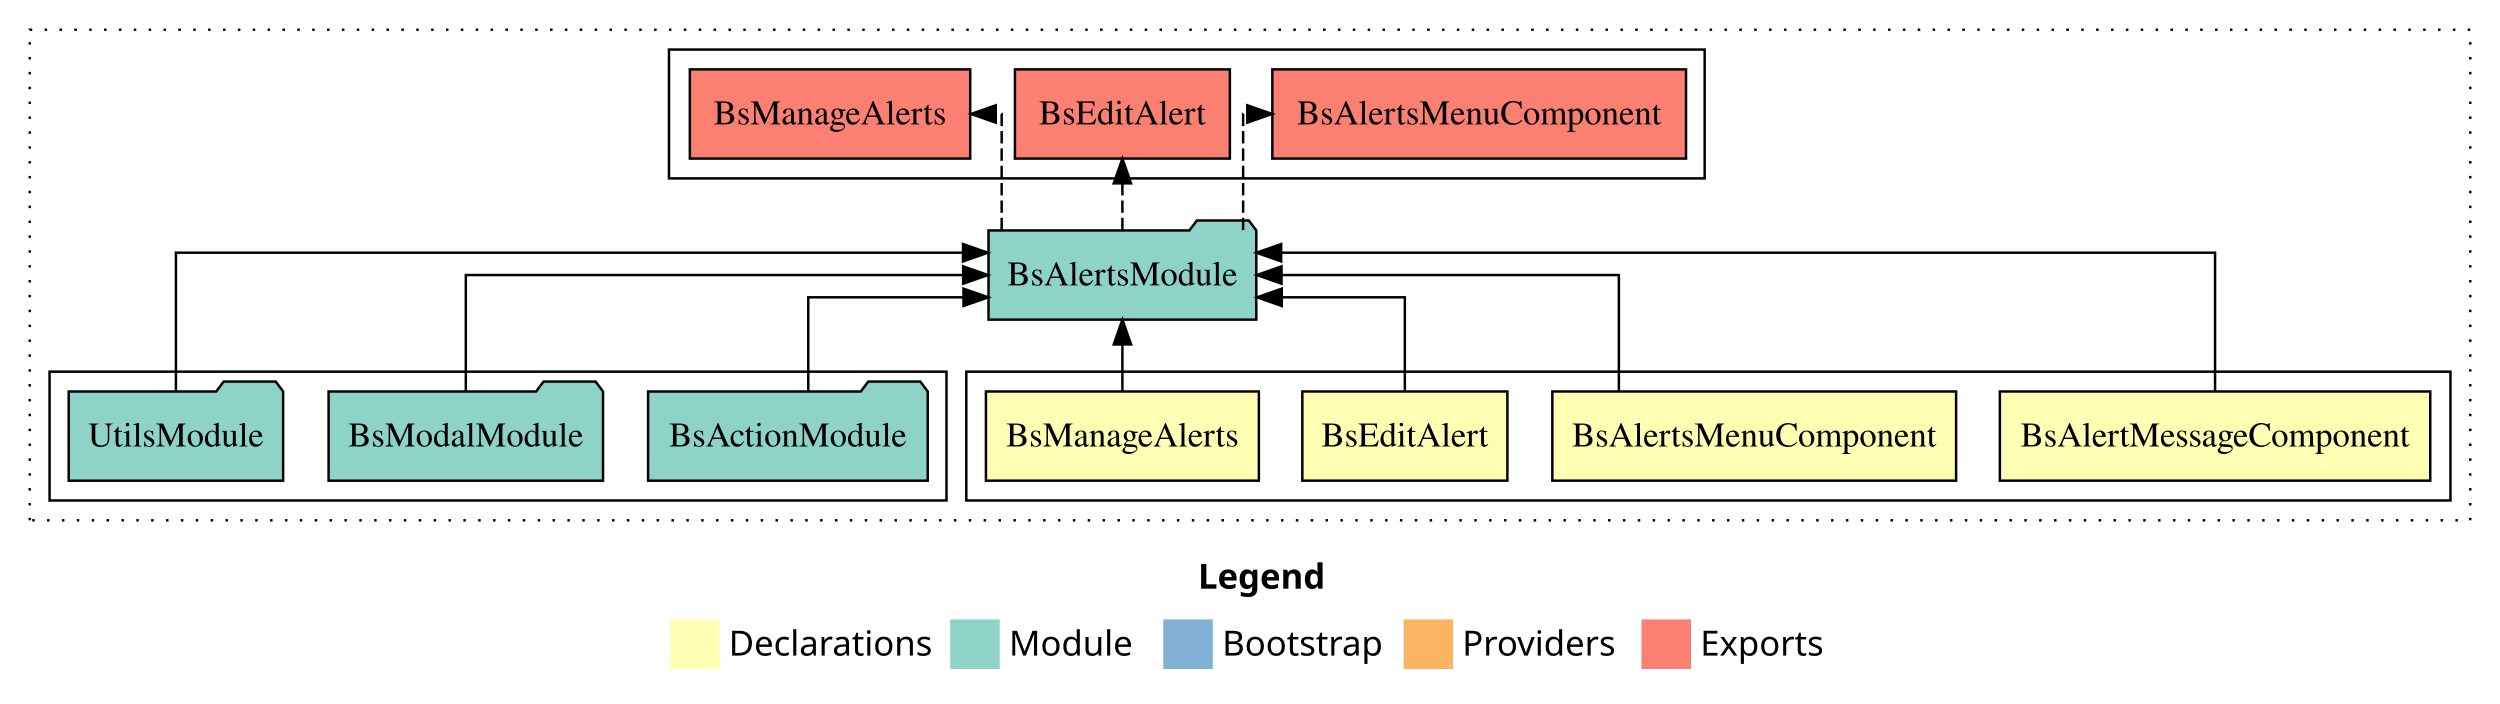
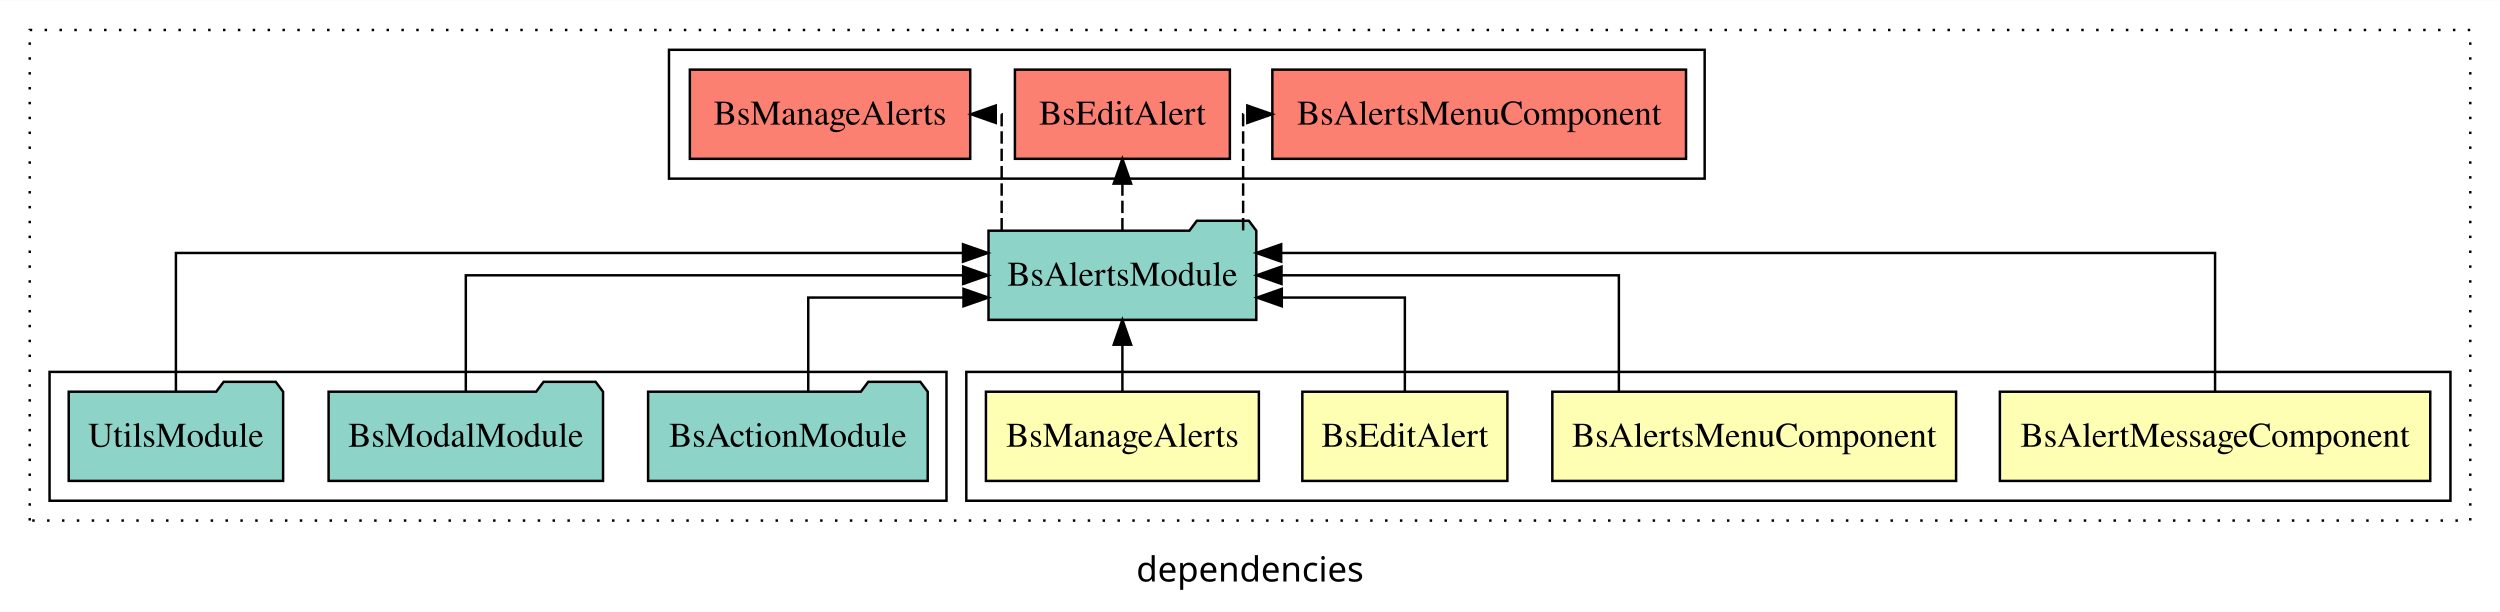
- <svg xmlns="http://www.w3.org/2000/svg" width="1009pt" height="284pt" viewBox="0.00 0.00 1009.00 284.00">
-   <g id="graph0" class="graph" transform="scale(1 1) rotate(0) translate(4 280)">
-     <polygon fill="#ffffff" stroke="transparent" points="-4,4 -4,-280 1005,-280 1005,4 -4,4" />
-     <text text-anchor="start" x="479.509" y="-42.4" font-family="sans-serif" font-weight="bold" font-size="14.00" fill="#000000">Legend</text>
-     <polygon fill="#ffffb3" stroke="transparent" points="266.5,-10 266.5,-30 286.5,-30 286.5,-10 266.5,-10" />
-     <text text-anchor="start" x="290.129" y="-15.4" font-family="sans-serif" font-size="14.00" fill="#000000">  Declarations</text>
-     <polygon fill="#8dd3c7" stroke="transparent" points="379.5,-10 379.5,-30 399.5,-30 399.5,-10 379.5,-10" />
-     <text text-anchor="start" x="403.225" y="-15.4" font-family="sans-serif" font-size="14.00" fill="#000000">  Module</text>
-     <polygon fill="#80b1d3" stroke="transparent" points="465.5,-10 465.5,-30 485.5,-30 485.5,-10 465.5,-10" />
-     <text text-anchor="start" x="489.281" y="-15.4" font-family="sans-serif" font-size="14.00" fill="#000000">  Bootstrap</text>
-     <polygon fill="#fdb462" stroke="transparent" points="562.5,-10 562.5,-30 582.5,-30 582.5,-10 562.5,-10" />
-     <text text-anchor="start" x="586.173" y="-15.4" font-family="sans-serif" font-size="14.00" fill="#000000">  Providers</text>
-     <polygon fill="#fb8072" stroke="transparent" points="658.5,-10 658.5,-30 678.5,-30 678.5,-10 658.5,-10" />
-     <text text-anchor="start" x="682.226" y="-15.4" font-family="sans-serif" font-size="14.00" fill="#000000">  Exports</text>
+ <svg xmlns="http://www.w3.org/2000/svg" width="1009pt" height="247pt" viewBox="0.00 0.00 1009.00 246.80">
+   <g id="graph0" class="graph" transform="scale(1 1) rotate(0) translate(4 242.8)">
+     <polygon fill="white" stroke="transparent" points="-4,4 -4,-242.8 1005,-242.8 1005,4 -4,4" />
+     <text text-anchor="middle" x="500.5" y="-8.2" font-family="sans-serif" font-size="14.00">dependencies</text>
    <g id="clust1" class="cluster">
-       <polygon fill="none" stroke="#000000" stroke-dasharray="1,5" points="8,-70 8,-268 993,-268 993,-70 8,-70" />
+       <polygon fill="none" stroke="black" stroke-dasharray="1,5" points="8,-32.8 8,-230.8 993,-230.8 993,-32.8 8,-32.8" />
+     </g>
+     <g id="clust8" class="cluster">
+       <polygon fill="none" stroke="black" points="266,-170.8 266,-222.8 684,-222.8 684,-170.8 266,-170.8" />
    </g>
    <g id="clust2" class="cluster">
-       <polygon fill="none" stroke="#000000" points="386,-78 386,-130 985,-130 985,-78 386,-78" />
+       <polygon fill="none" stroke="black" points="386,-40.8 386,-92.8 985,-92.8 985,-40.8 386,-40.8" />
    </g>
    <g id="clust7" class="cluster">
-       <polygon fill="none" stroke="#000000" points="16,-78 16,-130 378,-130 378,-78 16,-78" />
-     </g>
-     <g id="clust8" class="cluster">
-       <polygon fill="none" stroke="#000000" points="266,-208 266,-260 684,-260 684,-208 266,-208" />
+       <polygon fill="none" stroke="black" points="16,-40.8 16,-92.8 378,-92.8 378,-40.8 16,-40.8" />
    </g>
    <g id="node1" class="node">
-       <polygon fill="#ffffb3" stroke="#000000" points="976.854,-122 803.146,-122 803.146,-86 976.854,-86 976.854,-122" />
-       <text text-anchor="middle" x="890" y="-99.8" font-family="Times,serif" font-size="14.00" fill="#000000">BsAlertMessageComponent</text>
+       <polygon fill="#ffffb3" stroke="black" points="976.85,-84.8 803.15,-84.8 803.15,-48.8 976.85,-48.8 976.85,-84.8" />
+       <text text-anchor="middle" x="890" y="-62.6" font-family="Times,serif" font-size="14.00">BsAlertMessageComponent</text>
    </g>
    <g id="node5" class="node">
-       <polygon fill="#8dd3c7" stroke="#000000" points="503.04,-187 500.04,-191 479.04,-191 476.04,-187 394.96,-187 394.96,-151 503.04,-151 503.04,-187" />
-       <text text-anchor="middle" x="449" y="-164.8" font-family="Times,serif" font-size="14.00" fill="#000000">BsAlertsModule</text>
+       <polygon fill="#8dd3c7" stroke="black" points="503.04,-149.8 500.04,-153.8 479.04,-153.8 476.04,-149.8 394.96,-149.8 394.96,-113.8 503.04,-113.8 503.04,-149.8" />
+       <text text-anchor="middle" x="449" y="-127.6" font-family="Times,serif" font-size="14.00">BsAlertsModule</text>
    </g>
    <g id="edge1" class="edge">
-       <path fill="none" stroke="#000000" d="M890,-122.292C890,-144.206 890,-178 890,-178 890,-178 513.075,-178 513.075,-178" />
-       <polygon fill="#000000" stroke="#000000" points="513.075,-174.5 503.075,-178 513.075,-181.5 513.075,-174.5" />
+       <path fill="none" stroke="black" d="M890,-85.09C890,-107.01 890,-140.8 890,-140.8 890,-140.8 513.08,-140.8 513.08,-140.8" />
+       <polygon fill="black" stroke="black" points="513.08,-137.3 503.08,-140.8 513.08,-144.3 513.08,-137.3" />
    </g>
    <g id="node2" class="node">
-       <polygon fill="#ffffb3" stroke="#000000" points="785.48,-122 622.52,-122 622.52,-86 785.48,-86 785.48,-122" />
-       <text text-anchor="middle" x="704" y="-99.8" font-family="Times,serif" font-size="14.00" fill="#000000">BsAlertsMenuComponent</text>
+       <polygon fill="#ffffb3" stroke="black" points="785.48,-84.8 622.52,-84.8 622.52,-48.8 785.48,-48.8 785.48,-84.8" />
+       <text text-anchor="middle" x="704" y="-62.6" font-family="Times,serif" font-size="14.00">BsAlertsMenuComponent</text>
    </g>
    <g id="edge2" class="edge">
-       <path fill="none" stroke="#000000" d="M649.375,-122.106C649.375,-141.339 649.375,-169 649.375,-169 649.375,-169 513.224,-169 513.224,-169" />
-       <polygon fill="#000000" stroke="#000000" points="513.224,-165.5 503.224,-169 513.224,-172.5 513.224,-165.5" />
+       <path fill="none" stroke="black" d="M649.38,-84.91C649.38,-104.14 649.38,-131.8 649.38,-131.8 649.38,-131.8 513.22,-131.8 513.22,-131.8" />
+       <polygon fill="black" stroke="black" points="513.22,-128.3 503.22,-131.8 513.22,-135.3 513.22,-128.3" />
    </g>
    <g id="node3" class="node">
-       <polygon fill="#ffffb3" stroke="#000000" points="604.378,-122 521.622,-122 521.622,-86 604.378,-86 604.378,-122" />
-       <text text-anchor="middle" x="563" y="-99.8" font-family="Times,serif" font-size="14.00" fill="#000000">BsEditAlert</text>
+       <polygon fill="#ffffb3" stroke="black" points="604.38,-84.8 521.62,-84.8 521.62,-48.8 604.38,-48.8 604.38,-84.8" />
+       <text text-anchor="middle" x="563" y="-62.6" font-family="Times,serif" font-size="14.00">BsEditAlert</text>
    </g>
    <g id="edge3" class="edge">
-       <path fill="none" stroke="#000000" d="M563,-122.027C563,-138.398 563,-160 563,-160 563,-160 513.329,-160 513.329,-160" />
-       <polygon fill="#000000" stroke="#000000" points="513.329,-156.5 503.329,-160 513.329,-163.5 513.329,-156.5" />
+       <path fill="none" stroke="black" d="M563,-84.83C563,-101.2 563,-122.8 563,-122.8 563,-122.8 513.33,-122.8 513.33,-122.8" />
+       <polygon fill="black" stroke="black" points="513.33,-119.3 503.33,-122.8 513.33,-126.3 513.33,-119.3" />
    </g>
    <g id="node4" class="node">
-       <polygon fill="#ffffb3" stroke="#000000" points="504.077,-122 393.923,-122 393.923,-86 504.077,-86 504.077,-122" />
-       <text text-anchor="middle" x="449" y="-99.8" font-family="Times,serif" font-size="14.00" fill="#000000">BsManageAlerts</text>
+       <polygon fill="#ffffb3" stroke="black" points="504.08,-84.8 393.92,-84.8 393.92,-48.8 504.08,-48.8 504.08,-84.8" />
+       <text text-anchor="middle" x="449" y="-62.6" font-family="Times,serif" font-size="14.00">BsManageAlerts</text>
    </g>
    <g id="edge4" class="edge">
-       <path fill="none" stroke="#000000" d="M449,-122.106C449,-122.106 449,-140.991 449,-140.991" />
-       <polygon fill="#000000" stroke="#000000" points="445.5,-140.991 449,-150.991 452.5,-140.991 445.5,-140.991" />
+       <path fill="none" stroke="black" d="M449,-84.91C449,-84.91 449,-103.79 449,-103.79" />
+       <polygon fill="black" stroke="black" points="445.5,-103.79 449,-113.79 452.5,-103.79 445.5,-103.79" />
    </g>
    <g id="node9" class="node">
-       <polygon fill="#fb8072" stroke="#000000" points="676.481,-252 509.519,-252 509.519,-216 676.481,-216 676.481,-252" />
-       <text text-anchor="middle" x="593" y="-229.8" font-family="Times,serif" font-size="14.00" fill="#000000">BsAlertsMenuComponent </text>
+       <polygon fill="#fb8072" stroke="black" points="676.48,-214.8 509.52,-214.8 509.52,-178.8 676.48,-178.8 676.48,-214.8" />
+       <text text-anchor="middle" x="593" y="-192.6" font-family="Times,serif" font-size="14.00">BsAlertsMenuComponent </text>
    </g>
    <g id="edge8" class="edge">
-       <path fill="none" stroke="#000000" stroke-dasharray="5,2" d="M497.729,-187.106C497.729,-206.339 497.729,-234 497.729,-234 497.729,-234 499.411,-234 499.411,-234" />
-       <polygon fill="#000000" stroke="#000000" points="499.411,-237.5 509.411,-234 499.411,-230.5 499.411,-237.5" />
+       <path fill="none" stroke="black" stroke-dasharray="5,2" d="M497.73,-149.91C497.73,-169.14 497.73,-196.8 497.73,-196.8 497.73,-196.8 499.41,-196.8 499.41,-196.8" />
+       <polygon fill="black" stroke="black" points="499.41,-200.3 509.41,-196.8 499.41,-193.3 499.41,-200.3" />
    </g>
    <g id="node10" class="node">
-       <polygon fill="#fb8072" stroke="#000000" points="492.379,-252 405.621,-252 405.621,-216 492.379,-216 492.379,-252" />
-       <text text-anchor="middle" x="449" y="-229.8" font-family="Times,serif" font-size="14.00" fill="#000000">BsEditAlert </text>
+       <polygon fill="#fb8072" stroke="black" points="492.38,-214.8 405.62,-214.8 405.62,-178.8 492.38,-178.8 492.38,-214.8" />
+       <text text-anchor="middle" x="449" y="-192.6" font-family="Times,serif" font-size="14.00">BsEditAlert </text>
    </g>
    <g id="edge9" class="edge">
-       <path fill="none" stroke="#000000" stroke-dasharray="5,2" d="M449,-187.106C449,-187.106 449,-205.991 449,-205.991" />
-       <polygon fill="#000000" stroke="#000000" points="445.5,-205.991 449,-215.991 452.5,-205.991 445.5,-205.991" />
+       <path fill="none" stroke="black" stroke-dasharray="5,2" d="M449,-149.91C449,-149.91 449,-168.79 449,-168.79" />
+       <polygon fill="black" stroke="black" points="445.5,-168.79 449,-178.79 452.5,-168.79 445.5,-168.79" />
    </g>
    <g id="node11" class="node">
-       <polygon fill="#fb8072" stroke="#000000" points="387.578,-252 274.422,-252 274.422,-216 387.578,-216 387.578,-252" />
-       <text text-anchor="middle" x="331" y="-229.8" font-family="Times,serif" font-size="14.00" fill="#000000">BsManageAlerts </text>
+       <polygon fill="#fb8072" stroke="black" points="387.58,-214.8 274.42,-214.8 274.42,-178.8 387.58,-178.8 387.58,-214.8" />
+       <text text-anchor="middle" x="331" y="-192.6" font-family="Times,serif" font-size="14.00">BsManageAlerts </text>
    </g>
    <g id="edge10" class="edge">
-       <path fill="none" stroke="#000000" stroke-dasharray="5,2" d="M400.271,-187.106C400.271,-206.339 400.271,-234 400.271,-234 400.271,-234 397.887,-234 397.887,-234" />
-       <polygon fill="#000000" stroke="#000000" points="397.887,-230.5 387.887,-234 397.887,-237.5 397.887,-230.5" />
+       <path fill="none" stroke="black" stroke-dasharray="5,2" d="M400.27,-149.91C400.27,-169.14 400.27,-196.8 400.27,-196.8 400.27,-196.8 397.89,-196.8 397.89,-196.8" />
+       <polygon fill="black" stroke="black" points="397.89,-193.3 387.89,-196.8 397.89,-200.3 397.89,-193.3" />
    </g>
    <g id="node6" class="node">
-       <polygon fill="#8dd3c7" stroke="#000000" points="370.434,-122 367.434,-126 346.434,-126 343.434,-122 257.566,-122 257.566,-86 370.434,-86 370.434,-122" />
-       <text text-anchor="middle" x="314" y="-99.8" font-family="Times,serif" font-size="14.00" fill="#000000">BsActionModule</text>
+       <polygon fill="#8dd3c7" stroke="black" points="370.43,-84.8 367.43,-88.8 346.43,-88.8 343.43,-84.8 257.57,-84.8 257.57,-48.8 370.43,-48.8 370.43,-84.8" />
+       <text text-anchor="middle" x="314" y="-62.6" font-family="Times,serif" font-size="14.00">BsActionModule</text>
    </g>
    <g id="edge5" class="edge">
-       <path fill="none" stroke="#000000" d="M322.214,-122.027C322.214,-138.398 322.214,-160 322.214,-160 322.214,-160 384.864,-160 384.864,-160" />
-       <polygon fill="#000000" stroke="#000000" points="384.864,-163.5 394.864,-160 384.864,-156.5 384.864,-163.5" />
+       <path fill="none" stroke="black" d="M322.21,-84.83C322.21,-101.2 322.21,-122.8 322.21,-122.8 322.21,-122.8 384.86,-122.8 384.86,-122.8" />
+       <polygon fill="black" stroke="black" points="384.86,-126.3 394.86,-122.8 384.86,-119.3 384.86,-126.3" />
    </g>
    <g id="node7" class="node">
-       <polygon fill="#8dd3c7" stroke="#000000" points="239.381,-122 236.381,-126 215.381,-126 212.381,-122 128.619,-122 128.619,-86 239.381,-86 239.381,-122" />
-       <text text-anchor="middle" x="184" y="-99.8" font-family="Times,serif" font-size="14.00" fill="#000000">BsModalModule</text>
+       <polygon fill="#8dd3c7" stroke="black" points="239.38,-84.8 236.38,-88.8 215.38,-88.8 212.38,-84.8 128.62,-84.8 128.62,-48.8 239.38,-48.8 239.38,-84.8" />
+       <text text-anchor="middle" x="184" y="-62.6" font-family="Times,serif" font-size="14.00">BsModalModule</text>
    </g>
    <g id="edge6" class="edge">
-       <path fill="none" stroke="#000000" d="M184,-122.106C184,-141.339 184,-169 184,-169 184,-169 384.734,-169 384.734,-169" />
-       <polygon fill="#000000" stroke="#000000" points="384.734,-172.5 394.734,-169 384.734,-165.5 384.734,-172.5" />
+       <path fill="none" stroke="black" d="M184,-84.91C184,-104.14 184,-131.8 184,-131.8 184,-131.8 384.73,-131.8 384.73,-131.8" />
+       <polygon fill="black" stroke="black" points="384.73,-135.3 394.73,-131.8 384.73,-128.3 384.73,-135.3" />
    </g>
    <g id="node8" class="node">
-       <polygon fill="#8dd3c7" stroke="#000000" points="110.273,-122 107.273,-126 86.273,-126 83.273,-122 23.727,-122 23.727,-86 110.273,-86 110.273,-122" />
-       <text text-anchor="middle" x="67" y="-99.8" font-family="Times,serif" font-size="14.00" fill="#000000">UtilsModule</text>
+       <polygon fill="#8dd3c7" stroke="black" points="110.27,-84.8 107.27,-88.8 86.27,-88.8 83.27,-84.8 23.73,-84.8 23.73,-48.8 110.27,-48.8 110.27,-84.8" />
+       <text text-anchor="middle" x="67" y="-62.6" font-family="Times,serif" font-size="14.00">UtilsModule</text>
    </g>
    <g id="edge7" class="edge">
-       <path fill="none" stroke="#000000" d="M67,-122.292C67,-144.206 67,-178 67,-178 67,-178 384.674,-178 384.674,-178" />
-       <polygon fill="#000000" stroke="#000000" points="384.674,-181.5 394.674,-178 384.674,-174.5 384.674,-181.5" />
+       <path fill="none" stroke="black" d="M67,-85.09C67,-107.01 67,-140.8 67,-140.8 67,-140.8 384.67,-140.8 384.67,-140.8" />
+       <polygon fill="black" stroke="black" points="384.67,-144.3 394.67,-140.8 384.67,-137.3 384.67,-144.3" />
    </g>
  </g>
</svg>
